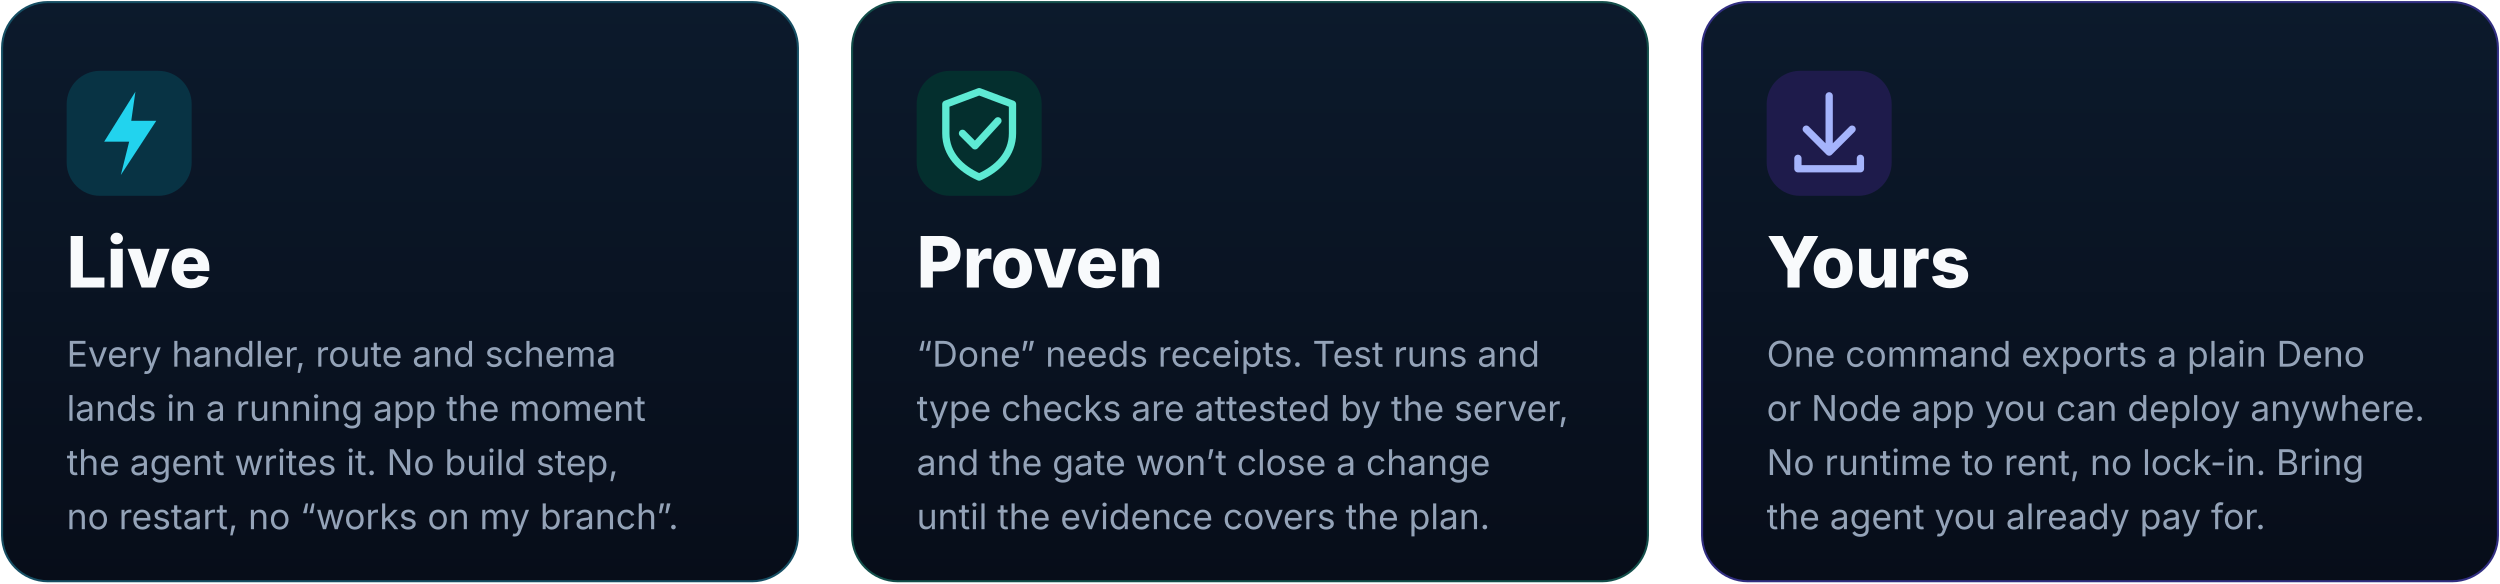
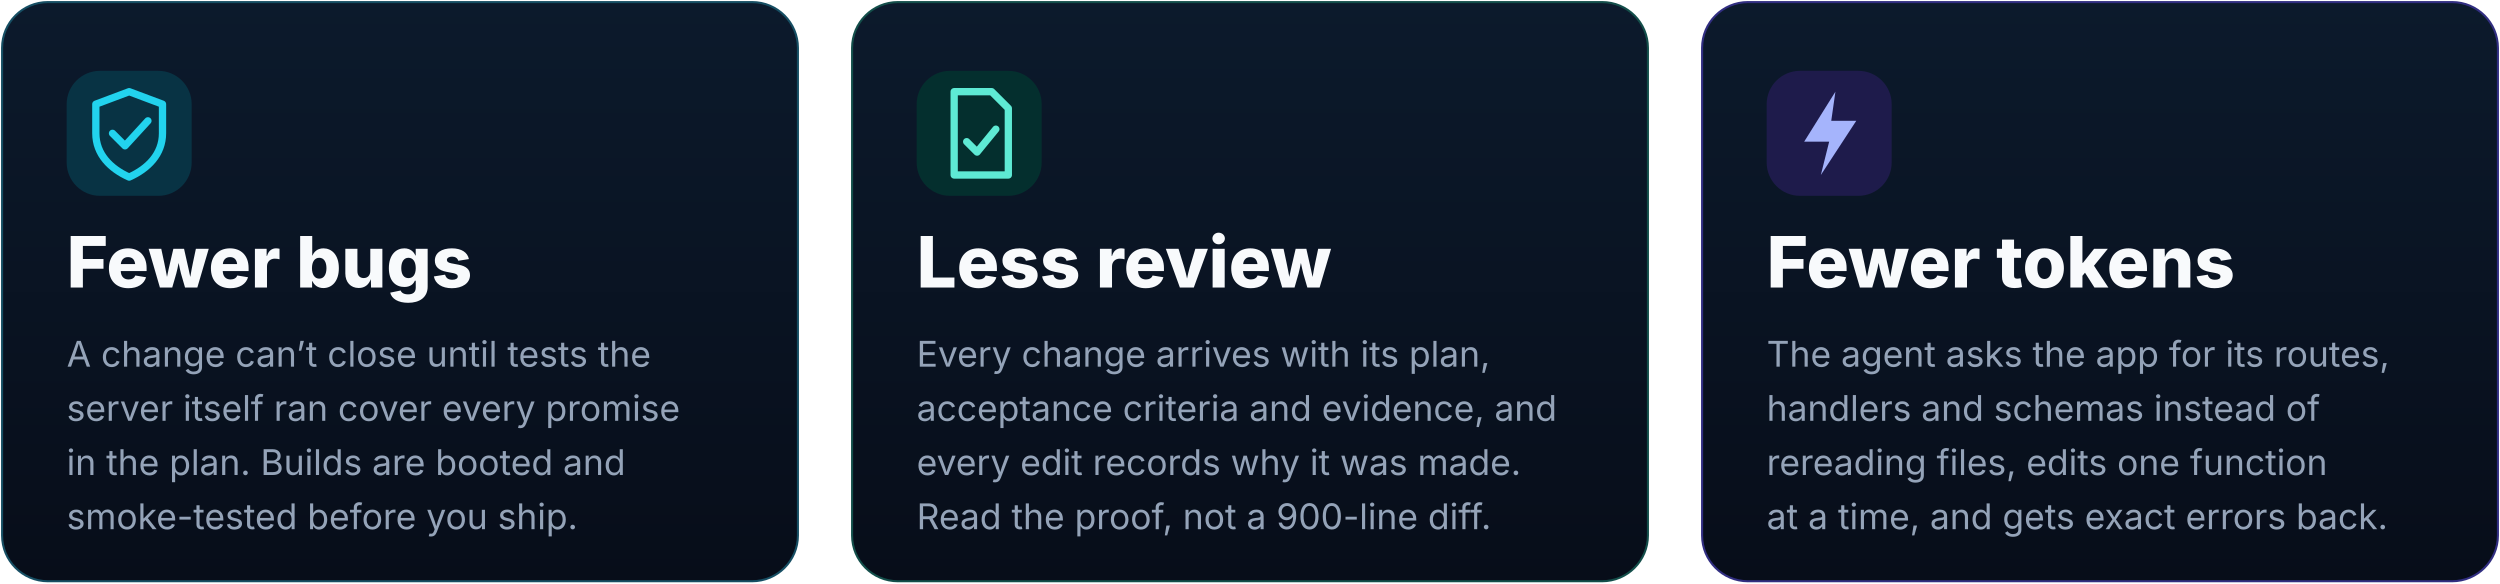
- <svg xmlns="http://www.w3.org/2000/svg" width="1200" height="280" viewBox="0 0 1200 280" role="img" aria-label="Live: changes land in a running app. Proven: completion needs evidence the server minted. Yours: export a plain Deno or Node app.">
+ <svg xmlns="http://www.w3.org/2000/svg" width="1200" height="280" viewBox="0 0 1200 280" role="img" aria-label="Fewer bugs: nothing lands without tests the server ran. Less review: every change comes with its plan and its proof. Fewer tokens: the agent asks the app instead of rereading your code.">
  <style>
    .ui { font-family: ui-sans-serif, -apple-system, 'Segoe UI', Inter, Helvetica, Arial, sans-serif; }
    .pulse { animation: pulse 2.2s ease-in-out infinite; transform-origin: center; transform-box: fill-box; }
    @keyframes pulse { 50% { opacity: 0.45; } }
  </style>
  <defs>
    <linearGradient id="card" x1="0" y1="0" x2="0" y2="1">
      <stop offset="0" stop-color="#0c1a2c" />
      <stop offset="1" stop-color="#070d19" />
    </linearGradient>
  </defs>
  <g transform="translate(0 0)">
    <rect x="1" y="1" width="382" height="278" rx="22" fill="url(#card)" stroke="#164e63" />
    <g transform="translate(32 34)">
      <rect width="60" height="60" rx="16" fill="#083344" />
-       <path d="M33 10 L18 34 H30 L26 50 L43 24 H31 Z" fill="#22d3ee" class="pulse" />
+       <path d="M30 10 L46 16 V30 C46 40 39 47 30 51 C21 47 14 40 14 30 V16 Z" fill="none" stroke="#22d3ee" stroke-width="3.5" stroke-linejoin="round" />
+       <path d="M22 30 L28 36 L39 24" fill="none" stroke="#22d3ee" stroke-width="3.5" stroke-linecap="round" stroke-linejoin="round" class="pulse" />
    </g>
-     <text x="32" y="138" class="ui" font-size="34" font-weight="800" fill="#f8fafc">Live</text>
+     <text x="32" y="138" class="ui" font-size="34" font-weight="800" fill="#f8fafc">Fewer bugs</text>
    <text class="ui" font-size="17" fill="#94a3b8">
-       <tspan x="32" y="176">Every handler, route and schema</tspan>
-       <tspan x="32" y="202">lands in a running app the moment</tspan>
-       <tspan x="32" y="228">the agent writes it. No build step,</tspan>
-       <tspan x="32" y="254">no restart, no “works on my branch”.</tspan>
+       <tspan x="32" y="176">A change can’t close until tests the</tspan>
+       <tspan x="32" y="202">server itself ran cover every promise</tspan>
+       <tspan x="32" y="228">in the plan. Builds are booted and</tspan>
+       <tspan x="32" y="254">smoke-tested before you ship.</tspan>
    </text>
  </g>
  <g transform="translate(408 0)">
    <rect x="1" y="1" width="382" height="278" rx="22" fill="url(#card)" stroke="#134e4a" />
    <g transform="translate(32 34)">
      <rect width="60" height="60" rx="16" fill="#042f2e" />
-       <path d="M30 10 L46 16 V30 C46 40 39 47 30 51 C21 47 14 40 14 30 V16 Z" fill="none" stroke="#5eead4" stroke-width="3.5" stroke-linejoin="round" />
-       <path d="M22 30 L28 36 L39 24" fill="none" stroke="#5eead4" stroke-width="3.5" stroke-linecap="round" stroke-linejoin="round" class="pulse" />
+       <path d="M18 10 H36 L44 18 V50 H18 Z" fill="none" stroke="#5eead4" stroke-width="3.5" stroke-linejoin="round" />
+       <path d="M24 34 L29 39 L38 28" fill="none" stroke="#5eead4" stroke-width="3.5" stroke-linecap="round" stroke-linejoin="round" class="pulse" />
    </g>
-     <text x="32" y="138" class="ui" font-size="34" font-weight="800" fill="#f8fafc">Proven</text>
+     <text x="32" y="138" class="ui" font-size="34" font-weight="800" fill="#f8fafc">Less review</text>
    <text class="ui" font-size="17" fill="#94a3b8">
-       <tspan x="32" y="176">“Done” needs receipts. Test runs and</tspan>
-       <tspan x="32" y="202">type checks are attested by the server,</tspan>
-       <tspan x="32" y="228">and the gate won’t close a change</tspan>
-       <tspan x="32" y="254">until the evidence covers the plan.</tspan>
+       <tspan x="32" y="176">Every change arrives with its plan,</tspan>
+       <tspan x="32" y="202">acceptance criteria and evidence, and</tspan>
+       <tspan x="32" y="228">every edit records why it was made.</tspan>
+       <tspan x="32" y="254">Read the proof, not a 900-line diff.</tspan>
    </text>
  </g>
  <g transform="translate(816 0)">
    <rect x="1" y="1" width="382" height="278" rx="22" fill="url(#card)" stroke="#312e81" />
    <g transform="translate(32 34)">
      <rect width="60" height="60" rx="16" fill="#1e1b4b" />
-       <path d="M30 12 V38 M19 28 L30 39 L41 28" fill="none" stroke="#a5b4fc" stroke-width="3.5" stroke-linecap="round" stroke-linejoin="round" class="pulse" />
-       <path d="M15 42 V47 H45 V42" fill="none" stroke="#a5b4fc" stroke-width="3.5" stroke-linecap="round" stroke-linejoin="round" />
+       <path d="M33 10 L18 34 H30 L26 50 L43 24 H31 Z" fill="#a5b4fc" class="pulse" />
    </g>
-     <text x="32" y="138" class="ui" font-size="34" font-weight="800" fill="#f8fafc">Yours</text>
+     <text x="32" y="138" class="ui" font-size="34" font-weight="800" fill="#f8fafc">Fewer tokens</text>
    <text class="ui" font-size="17" fill="#94a3b8">
-       <tspan x="32" y="176">One command exports a plain Deno</tspan>
-       <tspan x="32" y="202">or Node app you can deploy anywhere.</tspan>
-       <tspan x="32" y="228">No runtime to rent, no lock-in. Bring</tspan>
-       <tspan x="32" y="254">the agent you already pay for.</tspan>
+       <tspan x="32" y="176">The agent asks the app for its routes,</tspan>
+       <tspan x="32" y="202">handlers and schemas instead of</tspan>
+       <tspan x="32" y="228">rereading files, edits one function</tspan>
+       <tspan x="32" y="254">at a time, and gets exact errors back.</tspan>
    </text>
  </g>
</svg>
